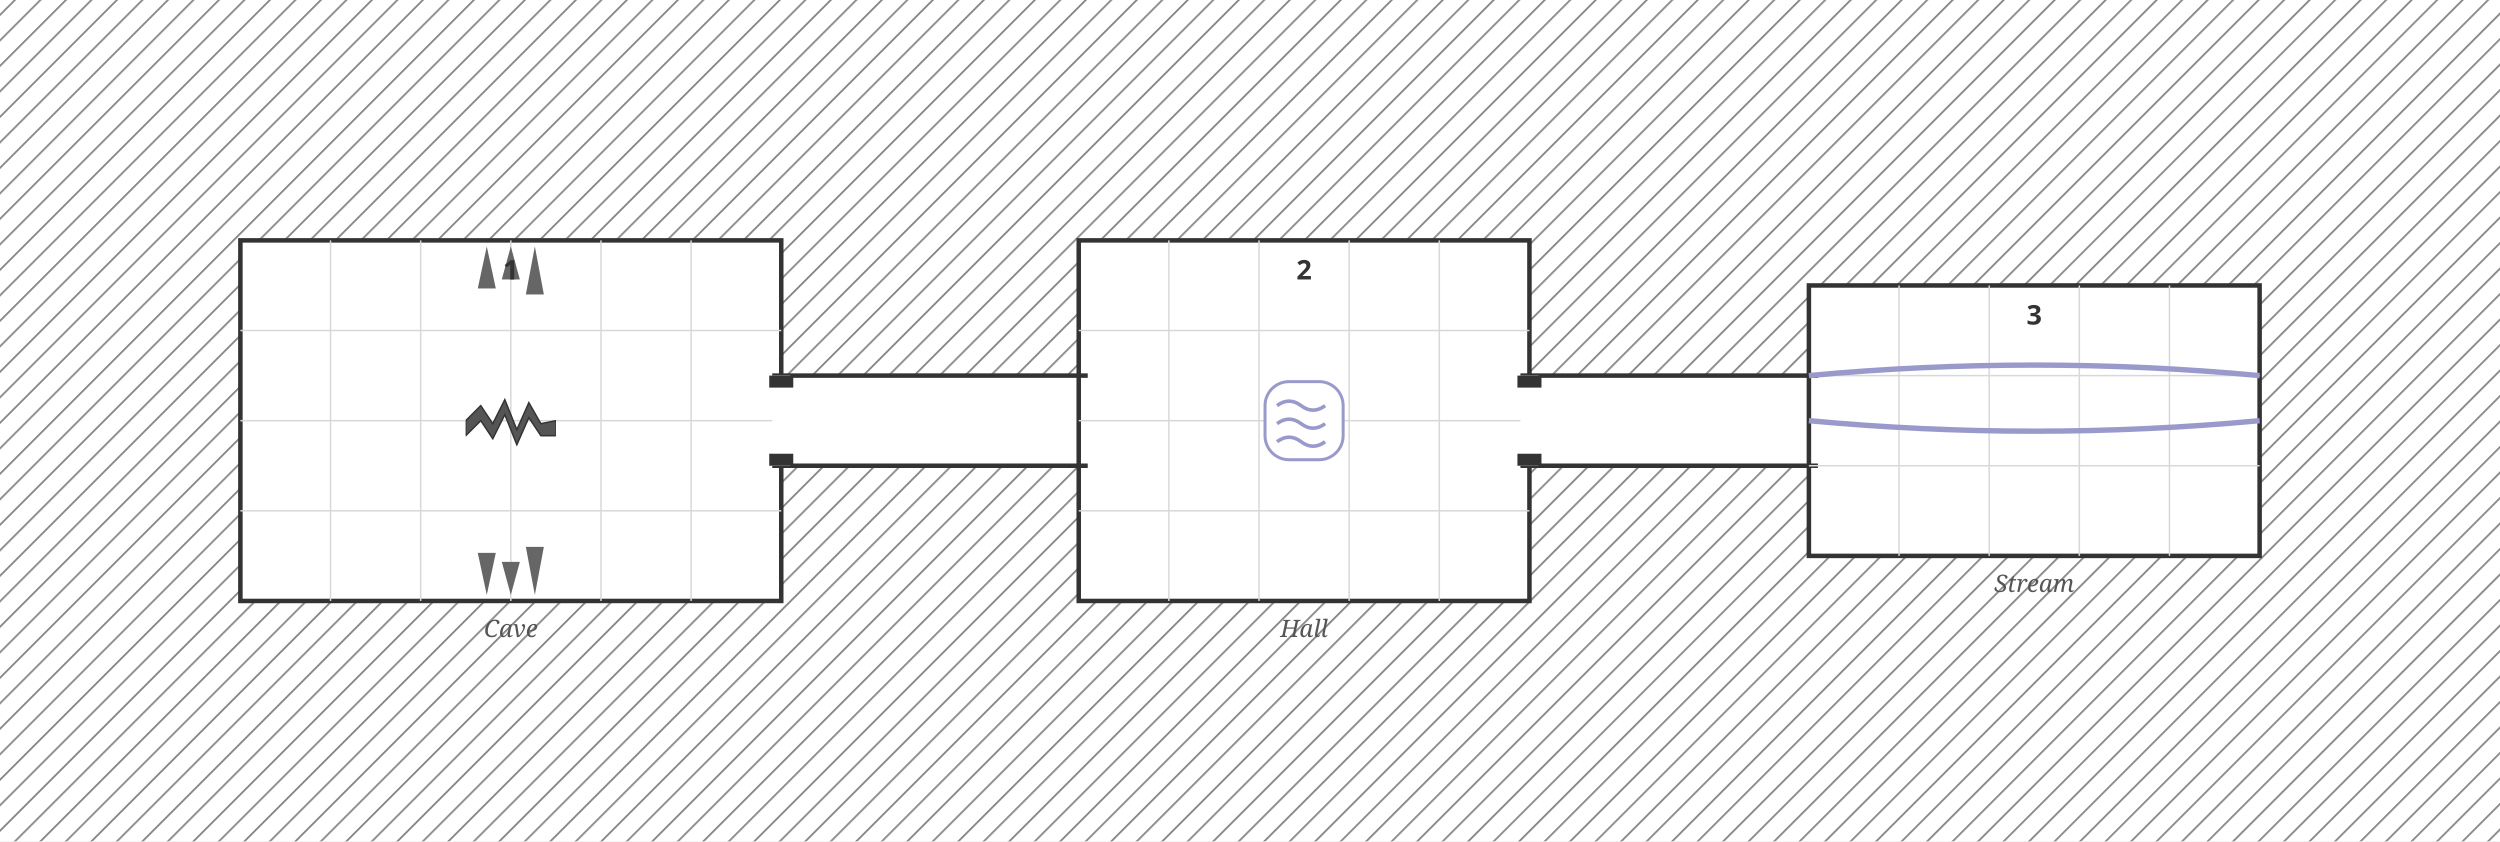
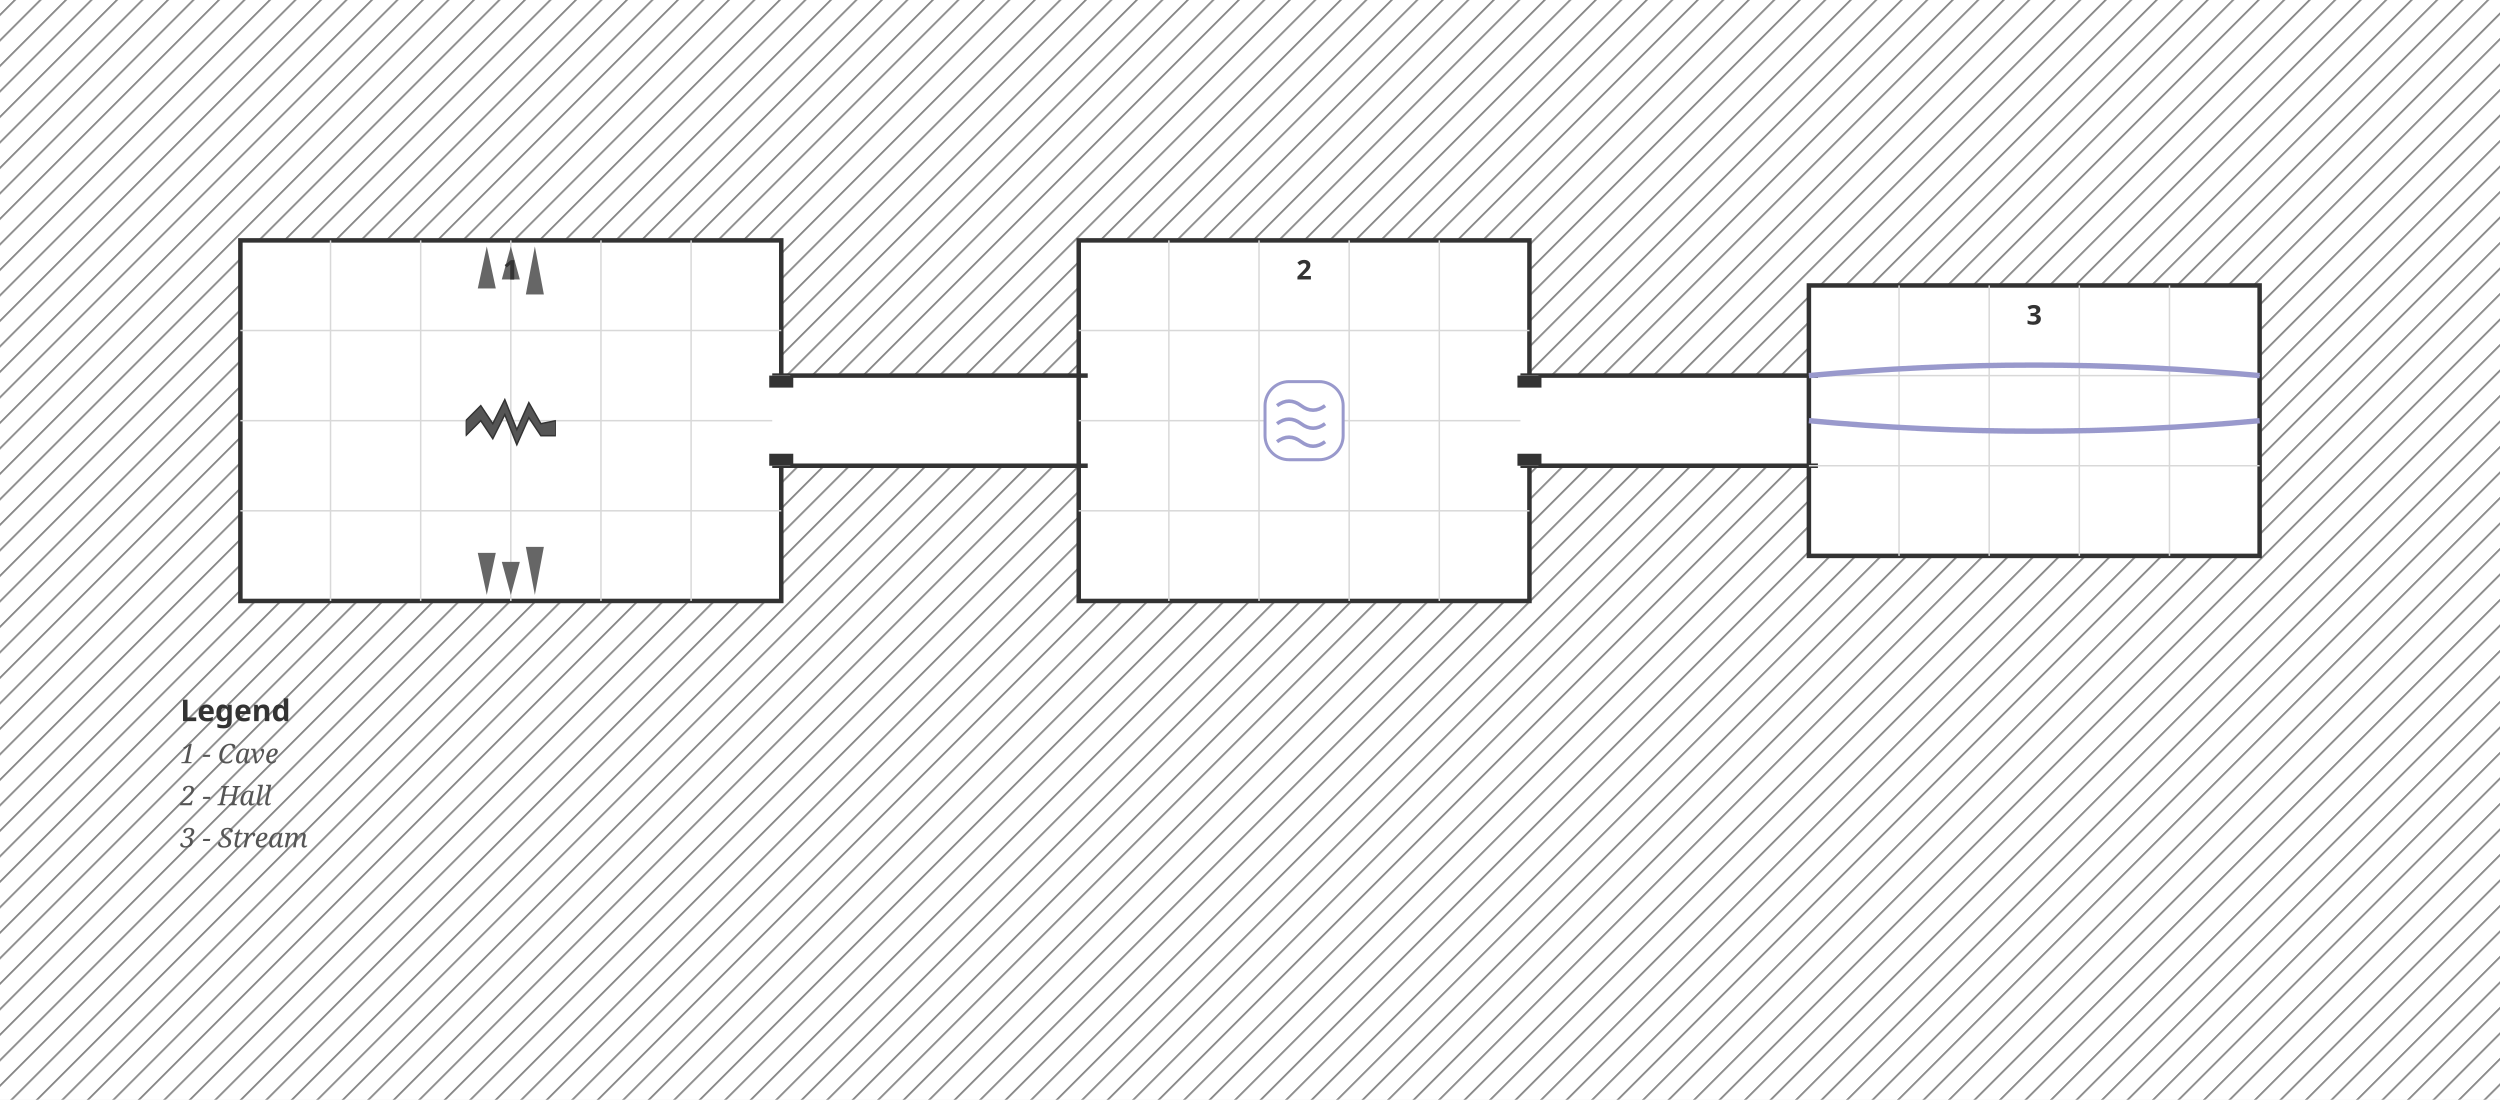
- <svg xmlns="http://www.w3.org/2000/svg" viewBox="-170 -140 832 280" width="832" height="280">
+ <svg xmlns="http://www.w3.org/2000/svg" viewBox="-170 -140 832 366" width="832" height="366">
  <defs>
    <pattern id="hatch" width="6" height="6" patternTransform="rotate(45 0 0)" patternUnits="userSpaceOnUse">
      <line x1="0" y1="0" x2="0" y2="6" stroke="#888" stroke-width="1.2" />
    </pattern>
    <symbol id="door-open" viewBox="0 0 30 30">
      <rect x="0" y="12" width="30" height="6" fill="white" />
      <rect x="0" y="11" width="4" height="8" fill="#333" />
      <rect x="26" y="11" width="4" height="8" fill="#333" />
    </symbol>
    <symbol id="door-locked" viewBox="0 0 30 30">
      <rect x="0" y="12" width="30" height="6" fill="white" />
      <rect x="2" y="11" width="26" height="8" fill="#333" />
      <rect x="4" y="13" width="22" height="4" fill="white" />
    </symbol>
    <symbol id="door-secret" viewBox="0 0 30 30">
      <line x1="0" y1="15" x2="30" y2="15" stroke="#888" stroke-width="1.2" stroke-dasharray="6,6" />
    </symbol>
    <symbol id="door-barred" viewBox="0 0 30 30">
      <rect x="0" y="12" width="30" height="6" fill="white" />
      <rect x="2" y="11" width="26" height="8" fill="#555" />
      <line x1="8" y1="11" x2="8" y2="19" stroke="white" stroke-width="2" />
      <line x1="15" y1="11" x2="15" y2="19" stroke="white" stroke-width="2" />
      <line x1="22" y1="11" x2="22" y2="19" stroke="white" stroke-width="2" />
    </symbol>
    <symbol id="door-double" viewBox="0 0 30 30">
      <rect x="0" y="12" width="30" height="6" fill="white" />
      <rect x="0" y="11" width="3" height="8" fill="#333" />
      <rect x="27" y="11" width="3" height="8" fill="#333" />
      <line x1="15" y1="11" x2="15" y2="19" stroke="#333" stroke-width="1" />
      <circle cx="11" cy="15" r="1.5" fill="#333" />
      <circle cx="19" cy="15" r="1.5" fill="#333" />
    </symbol>
    <symbol id="door-doorway" viewBox="0 0 30 30">
      <rect x="0" y="12" width="30" height="6" fill="white" />
    </symbol>
    <symbol id="door-portcullis" viewBox="0 0 30 30">
      <rect x="0" y="12" width="30" height="6" fill="white" />
      <rect x="0" y="11" width="4" height="8" fill="#333" />
      <rect x="26" y="11" width="4" height="8" fill="#333" />
      <line x1="9" y1="11" x2="9" y2="19" stroke="#333" stroke-width="1.2" />
      <line x1="15" y1="11" x2="15" y2="19" stroke="#333" stroke-width="1.2" />
      <line x1="21" y1="11" x2="21" y2="19" stroke="#333" stroke-width="1.2" />
    </symbol>
    <symbol id="feat-ladder" viewBox="0 0 30 30">
      <line x1="8" y1="3" x2="8" y2="27" stroke="#333" stroke-width="1.5" />
      <line x1="22" y1="3" x2="22" y2="27" stroke="#333" stroke-width="1.5" />
      <line x1="8" y1="7" x2="22" y2="7" stroke="#333" stroke-width="1" />
      <line x1="8" y1="13" x2="22" y2="13" stroke="#333" stroke-width="1" />
      <line x1="8" y1="19" x2="22" y2="19" stroke="#333" stroke-width="1" />
      <line x1="8" y1="25" x2="22" y2="25" stroke="#333" stroke-width="1" />
    </symbol>
    <symbol id="feat-pillar" viewBox="0 0 30 30">
      <circle cx="15" cy="15" r="10" fill="#666" stroke="#333" stroke-width="1" />
      <circle cx="15" cy="15" r="7" fill="#888" />
    </symbol>
    <symbol id="feat-statue" viewBox="0 0 30 30">
      <polygon points="15,3 27,15 15,27 3,15" fill="#ccc" stroke="#333" stroke-width="1.2" />
      <line x1="15" y1="7" x2="15" y2="23" stroke="#333" stroke-width="0.8" />
      <line x1="7" y1="15" x2="23" y2="15" stroke="#333" stroke-width="0.8" />
    </symbol>
    <symbol id="feat-pool" viewBox="0 0 30 30">
      <rect x="2" y="2" width="26" height="26" rx="8" fill="white" stroke="#99c" stroke-width="1" />
      <path d="M 6 10 Q 10 7 14 10 Q 18 13 22 10" fill="none" stroke="#99c" stroke-width="1.2" />
      <path d="M 6 16 Q 10 13 14 16 Q 18 19 22 16" fill="none" stroke="#99c" stroke-width="1.2" />
      <path d="M 6 22 Q 10 19 14 22 Q 18 25 22 22" fill="none" stroke="#99c" stroke-width="1.2" />
    </symbol>
    <symbol id="feat-stream" viewBox="0 0 30 30">
      <path d="M 0 12 Q 5 8 10 14 Q 15 20 20 14 Q 25 8 30 12" fill="none" stroke="#99c" stroke-width="1.8" />
      <path d="M 0 18 Q 5 14 10 20 Q 15 26 20 20 Q 25 14 30 18" fill="none" stroke="#99c" stroke-width="1.8" />
    </symbol>
    <symbol id="feat-stalactite" viewBox="0 0 30 30">
      <polygon points="7,2  4,16  10,16" fill="#666" />
      <polygon points="15,2 12,13  18,13" fill="#666" />
      <polygon points="23,2 20,18  26,18" fill="#666" />
    </symbol>
    <symbol id="feat-stalagmite" viewBox="0 0 30 30">
      <polygon points="7,28  4,14  10,14" fill="#666" />
      <polygon points="15,28 12,17  18,17" fill="#666" />
      <polygon points="23,28 20,12  26,12" fill="#666" />
    </symbol>
    <symbol id="feat-crevasse" viewBox="0 0 30 30">
      <polygon points="0,15 5,10 9,16 13,8 17,18 21,9 25,16 30,15 30,20 25,20 21,14 17,23 13,13 9,21 5,15 0,20" fill="#555" stroke="#333" stroke-width="0.5" />
    </symbol>
    <symbol id="feat-window" viewBox="0 0 30 6">
      <rect x="0" y="0" width="30" height="6" fill="white" />
      <rect x="0" y="1" width="8" height="4" fill="#cce" stroke="#99c" stroke-width="0.5" />
      <rect x="11" y="1" width="8" height="4" fill="#cce" stroke="#99c" stroke-width="0.5" />
      <rect x="22" y="1" width="8" height="4" fill="#cce" stroke="#99c" stroke-width="0.5" />
    </symbol>
    <symbol id="feat-arrow-slit" viewBox="0 0 30 6">
      <rect x="0" y="0" width="30" height="6" fill="white" />
      <rect x="12" y="1" width="6" height="4" fill="#555" />
    </symbol>
    <symbol id="feat-illusory-wall" viewBox="0 0 30 4">
      <line x1="0" y1="2" x2="30" y2="2" stroke="#888" stroke-width="1.5" stroke-dasharray="4,3" />
    </symbol>
    <symbol id="feat-fireplace" viewBox="0 0 30 20">
      <rect x="0" y="0" width="30" height="20" fill="#555" stroke="#333" stroke-width="1" />
      <path d="M 7 19 L 7 8 A 8 8 0 0 1 23 8 L 23 19 Z" fill="white" />
      <path d="M 11 17 Q 15 9 19 17" fill="none" stroke="#c63" stroke-width="1.5" />
    </symbol>
    <symbol id="feat-bed" viewBox="0 0 30 24">
      <rect x="1" y="1" width="28" height="22" fill="white" stroke="#333" stroke-width="1" />
      <rect x="1" y="1" width="28" height="7" fill="#ddd" stroke="#333" stroke-width="0.5" />
      <circle cx="8" cy="5" r="3" fill="white" stroke="#333" stroke-width="0.5" />
      <circle cx="22" cy="5" r="3" fill="white" stroke="#333" stroke-width="0.5" />
    </symbol>
    <symbol id="feat-curtain" viewBox="0 0 30 16">
      <line x1="0" y1="2" x2="30" y2="2" stroke="#333" stroke-width="1.5" />
      <path d="M 0 2 Q 3 14 6 8 Q 9 2 12 14 Q 15 2 18 14 Q 21 2 24 14 Q 27 2 30 8" fill="none" stroke="#333" stroke-width="1.2" />
    </symbol>
  </defs>
-   <rect x="-170" y="-140" width="832" height="280" fill="white" />
-   <rect x="-170" y="-140" width="832" height="280" fill="url(#hatch)" />
+   <rect x="-170" y="-140" width="832" height="366" fill="white" />
+   <rect x="-170" y="-140" width="832" height="366" fill="url(#hatch)" />
  <rect x="87" y="-15" width="105" height="30" fill="white" />
  <rect x="336" y="-15" width="99" height="30" fill="white" />
  <rect x="-90" y="-60" width="180" height="120" fill="white" />
  <rect x="189" y="-60" width="150" height="120" fill="white" />
  <rect x="432" y="-45" width="150" height="90" fill="white" />
  <line x1="87" y1="-15" x2="192" y2="-15" stroke="#333" stroke-width="1.5" />
  <line x1="87" y1="15" x2="192" y2="15" stroke="#333" stroke-width="1.5" />
  <line x1="336" y1="-15" x2="435" y2="-15" stroke="#333" stroke-width="1.5" />
  <line x1="336" y1="15" x2="435" y2="15" stroke="#333" stroke-width="1.5" />
  <rect x="-90" y="-60" width="180" height="120" fill="none" stroke="#333" stroke-width="1.5" />
  <rect x="189" y="-60" width="150" height="120" fill="none" stroke="#333" stroke-width="1.5" />
  <rect x="432" y="-45" width="150" height="90" fill="none" stroke="#333" stroke-width="1.5" />
  <line x1="-60" y1="-60" x2="-60" y2="60" stroke="#d8d8d8" stroke-width="0.5" />
  <line x1="-30" y1="-60" x2="-30" y2="60" stroke="#d8d8d8" stroke-width="0.5" />
  <line x1="0" y1="-60" x2="0" y2="60" stroke="#d8d8d8" stroke-width="0.5" />
  <line x1="30" y1="-60" x2="30" y2="60" stroke="#d8d8d8" stroke-width="0.5" />
  <line x1="60" y1="-60" x2="60" y2="60" stroke="#d8d8d8" stroke-width="0.5" />
  <line x1="-90" y1="-30" x2="90" y2="-30" stroke="#d8d8d8" stroke-width="0.5" />
  <line x1="-90" y1="0" x2="90" y2="0" stroke="#d8d8d8" stroke-width="0.5" />
  <line x1="-90" y1="30" x2="90" y2="30" stroke="#d8d8d8" stroke-width="0.5" />
  <line x1="219" y1="-60" x2="219" y2="60" stroke="#d8d8d8" stroke-width="0.5" />
  <line x1="249" y1="-60" x2="249" y2="60" stroke="#d8d8d8" stroke-width="0.5" />
  <line x1="279" y1="-60" x2="279" y2="60" stroke="#d8d8d8" stroke-width="0.5" />
  <line x1="309" y1="-60" x2="309" y2="60" stroke="#d8d8d8" stroke-width="0.5" />
  <line x1="189" y1="-30" x2="339" y2="-30" stroke="#d8d8d8" stroke-width="0.5" />
  <line x1="189" y1="0" x2="339" y2="0" stroke="#d8d8d8" stroke-width="0.5" />
  <line x1="189" y1="30" x2="339" y2="30" stroke="#d8d8d8" stroke-width="0.5" />
  <line x1="462" y1="-45" x2="462" y2="45" stroke="#d8d8d8" stroke-width="0.5" />
  <line x1="492" y1="-45" x2="492" y2="45" stroke="#d8d8d8" stroke-width="0.5" />
  <line x1="522" y1="-45" x2="522" y2="45" stroke="#d8d8d8" stroke-width="0.5" />
  <line x1="552" y1="-45" x2="552" y2="45" stroke="#d8d8d8" stroke-width="0.5" />
  <line x1="432" y1="-15" x2="582" y2="-15" stroke="#d8d8d8" stroke-width="0.5" />
  <line x1="432" y1="15" x2="582" y2="15" stroke="#d8d8d8" stroke-width="0.5" />
  <use href="#feat-stalactite" x="-15" y="-60" width="30" height="30" />
  <use href="#feat-stalagmite" x="-15" y="30" width="30" height="30" />
  <use href="#feat-crevasse" x="-15" y="-15" width="30" height="30" />
  <use href="#feat-pillar" x="249" y="-15" width="30" height="30" />
  <use href="#feat-statue" x="249" y="-15" width="30" height="30" />
  <use href="#feat-pool" x="249" y="-15" width="30" height="30" />
  <path d="M 432,-15 Q 507,-22 582,-15" fill="none" stroke="#99c" stroke-width="1.8" />
  <path d="M 432,0 Q 507,7 582,0" fill="none" stroke="#99c" stroke-width="1.8" />
  <use href="#door-open" x="75" y="-15" width="30" height="30" transform="rotate(90,90,0)" />
  <use href="#door-open" x="324" y="-15" width="30" height="30" transform="rotate(90,339,0)" />
  <text x="0" y="-47" text-anchor="middle" dominant-baseline="auto" fill="#333" font-size="9" font-family="sans-serif" font-weight="bold">1</text>
-   <text x="0" y="72" text-anchor="middle" dominant-baseline="auto" fill="#555" font-size="8" font-family="serif" font-style="italic">Cave</text>
  <text x="264" y="-47" text-anchor="middle" dominant-baseline="auto" fill="#333" font-size="9" font-family="sans-serif" font-weight="bold">2</text>
-   <text x="264" y="72" text-anchor="middle" dominant-baseline="auto" fill="#555" font-size="8" font-family="serif" font-style="italic">Hall</text>
  <text x="507" y="-32" text-anchor="middle" dominant-baseline="auto" fill="#333" font-size="9" font-family="sans-serif" font-weight="bold">3</text>
-   <text x="507" y="57" text-anchor="middle" dominant-baseline="auto" fill="#555" font-size="8" font-family="serif" font-style="italic">Stream</text>
+   <text x="-110" y="100" fill="#333" font-size="10" font-family="sans-serif" font-weight="bold">Legend</text>
+   <text x="-110" y="114" fill="#555" font-size="9" font-family="serif" font-style="italic">1 - Cave</text>
+   <text x="-110" y="128" fill="#555" font-size="9" font-family="serif" font-style="italic">2 - Hall</text>
+   <text x="-110" y="142" fill="#555" font-size="9" font-family="serif" font-style="italic">3 - Stream</text>
</svg>
